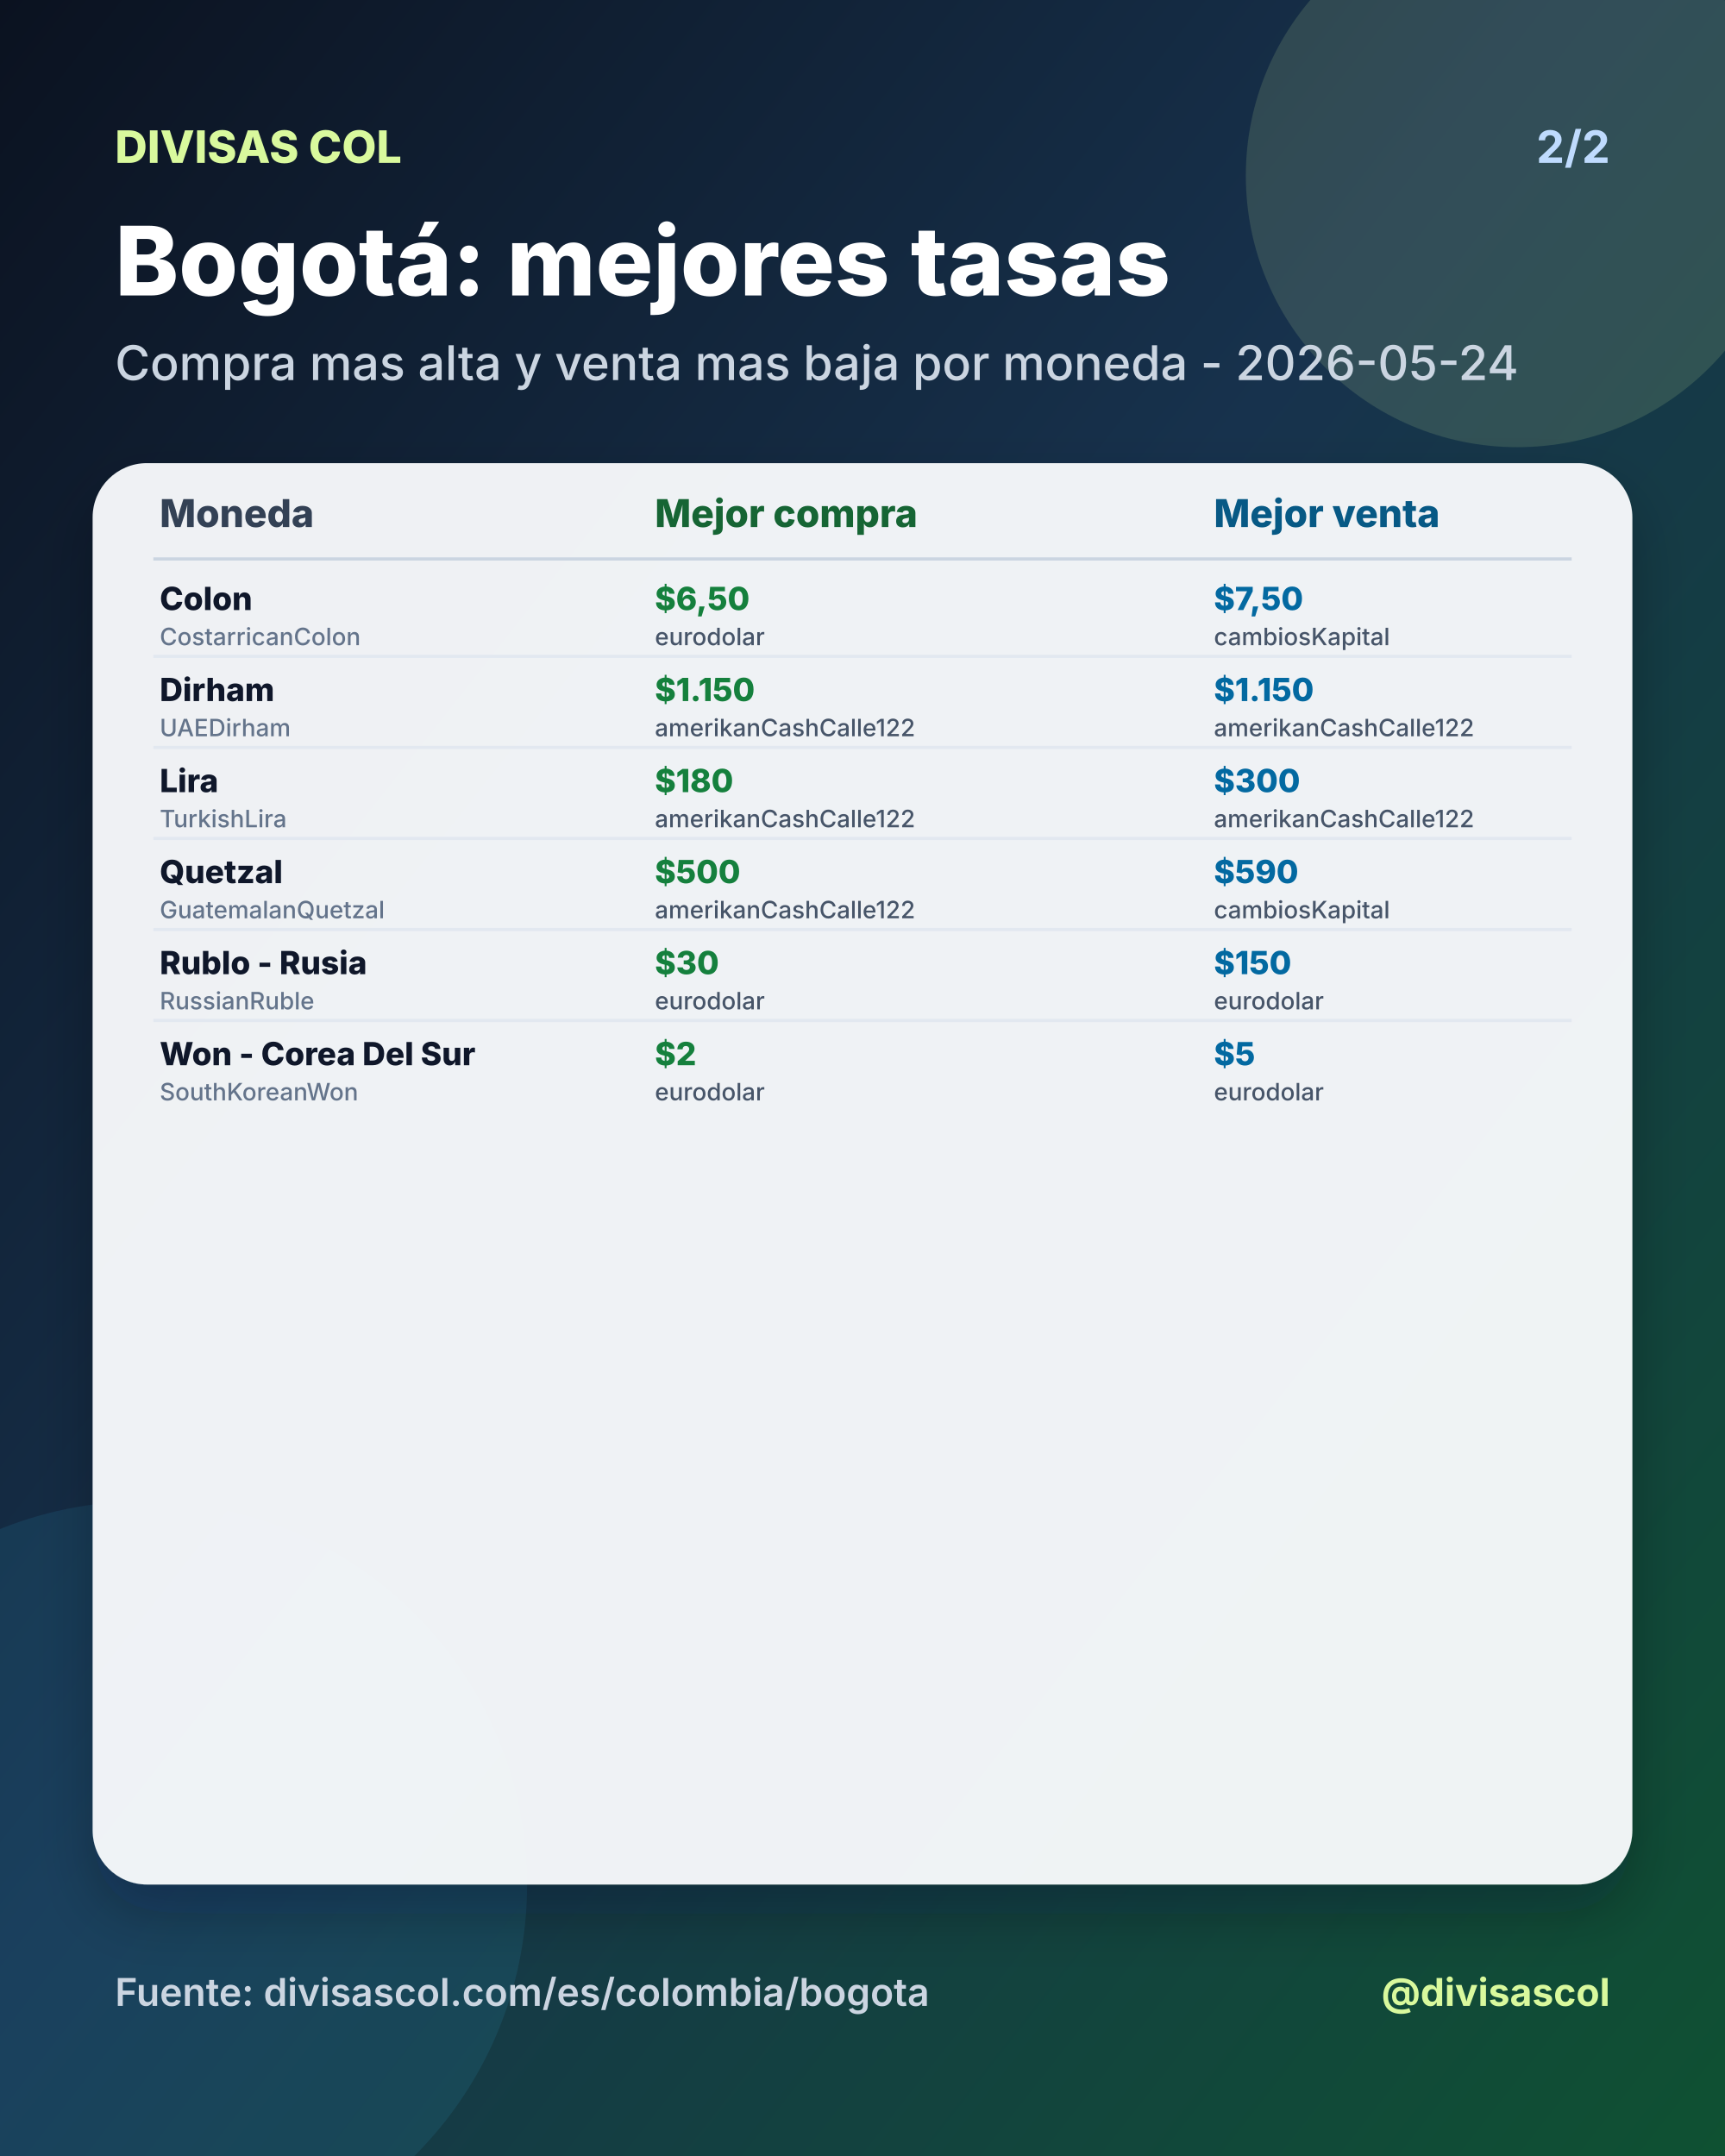
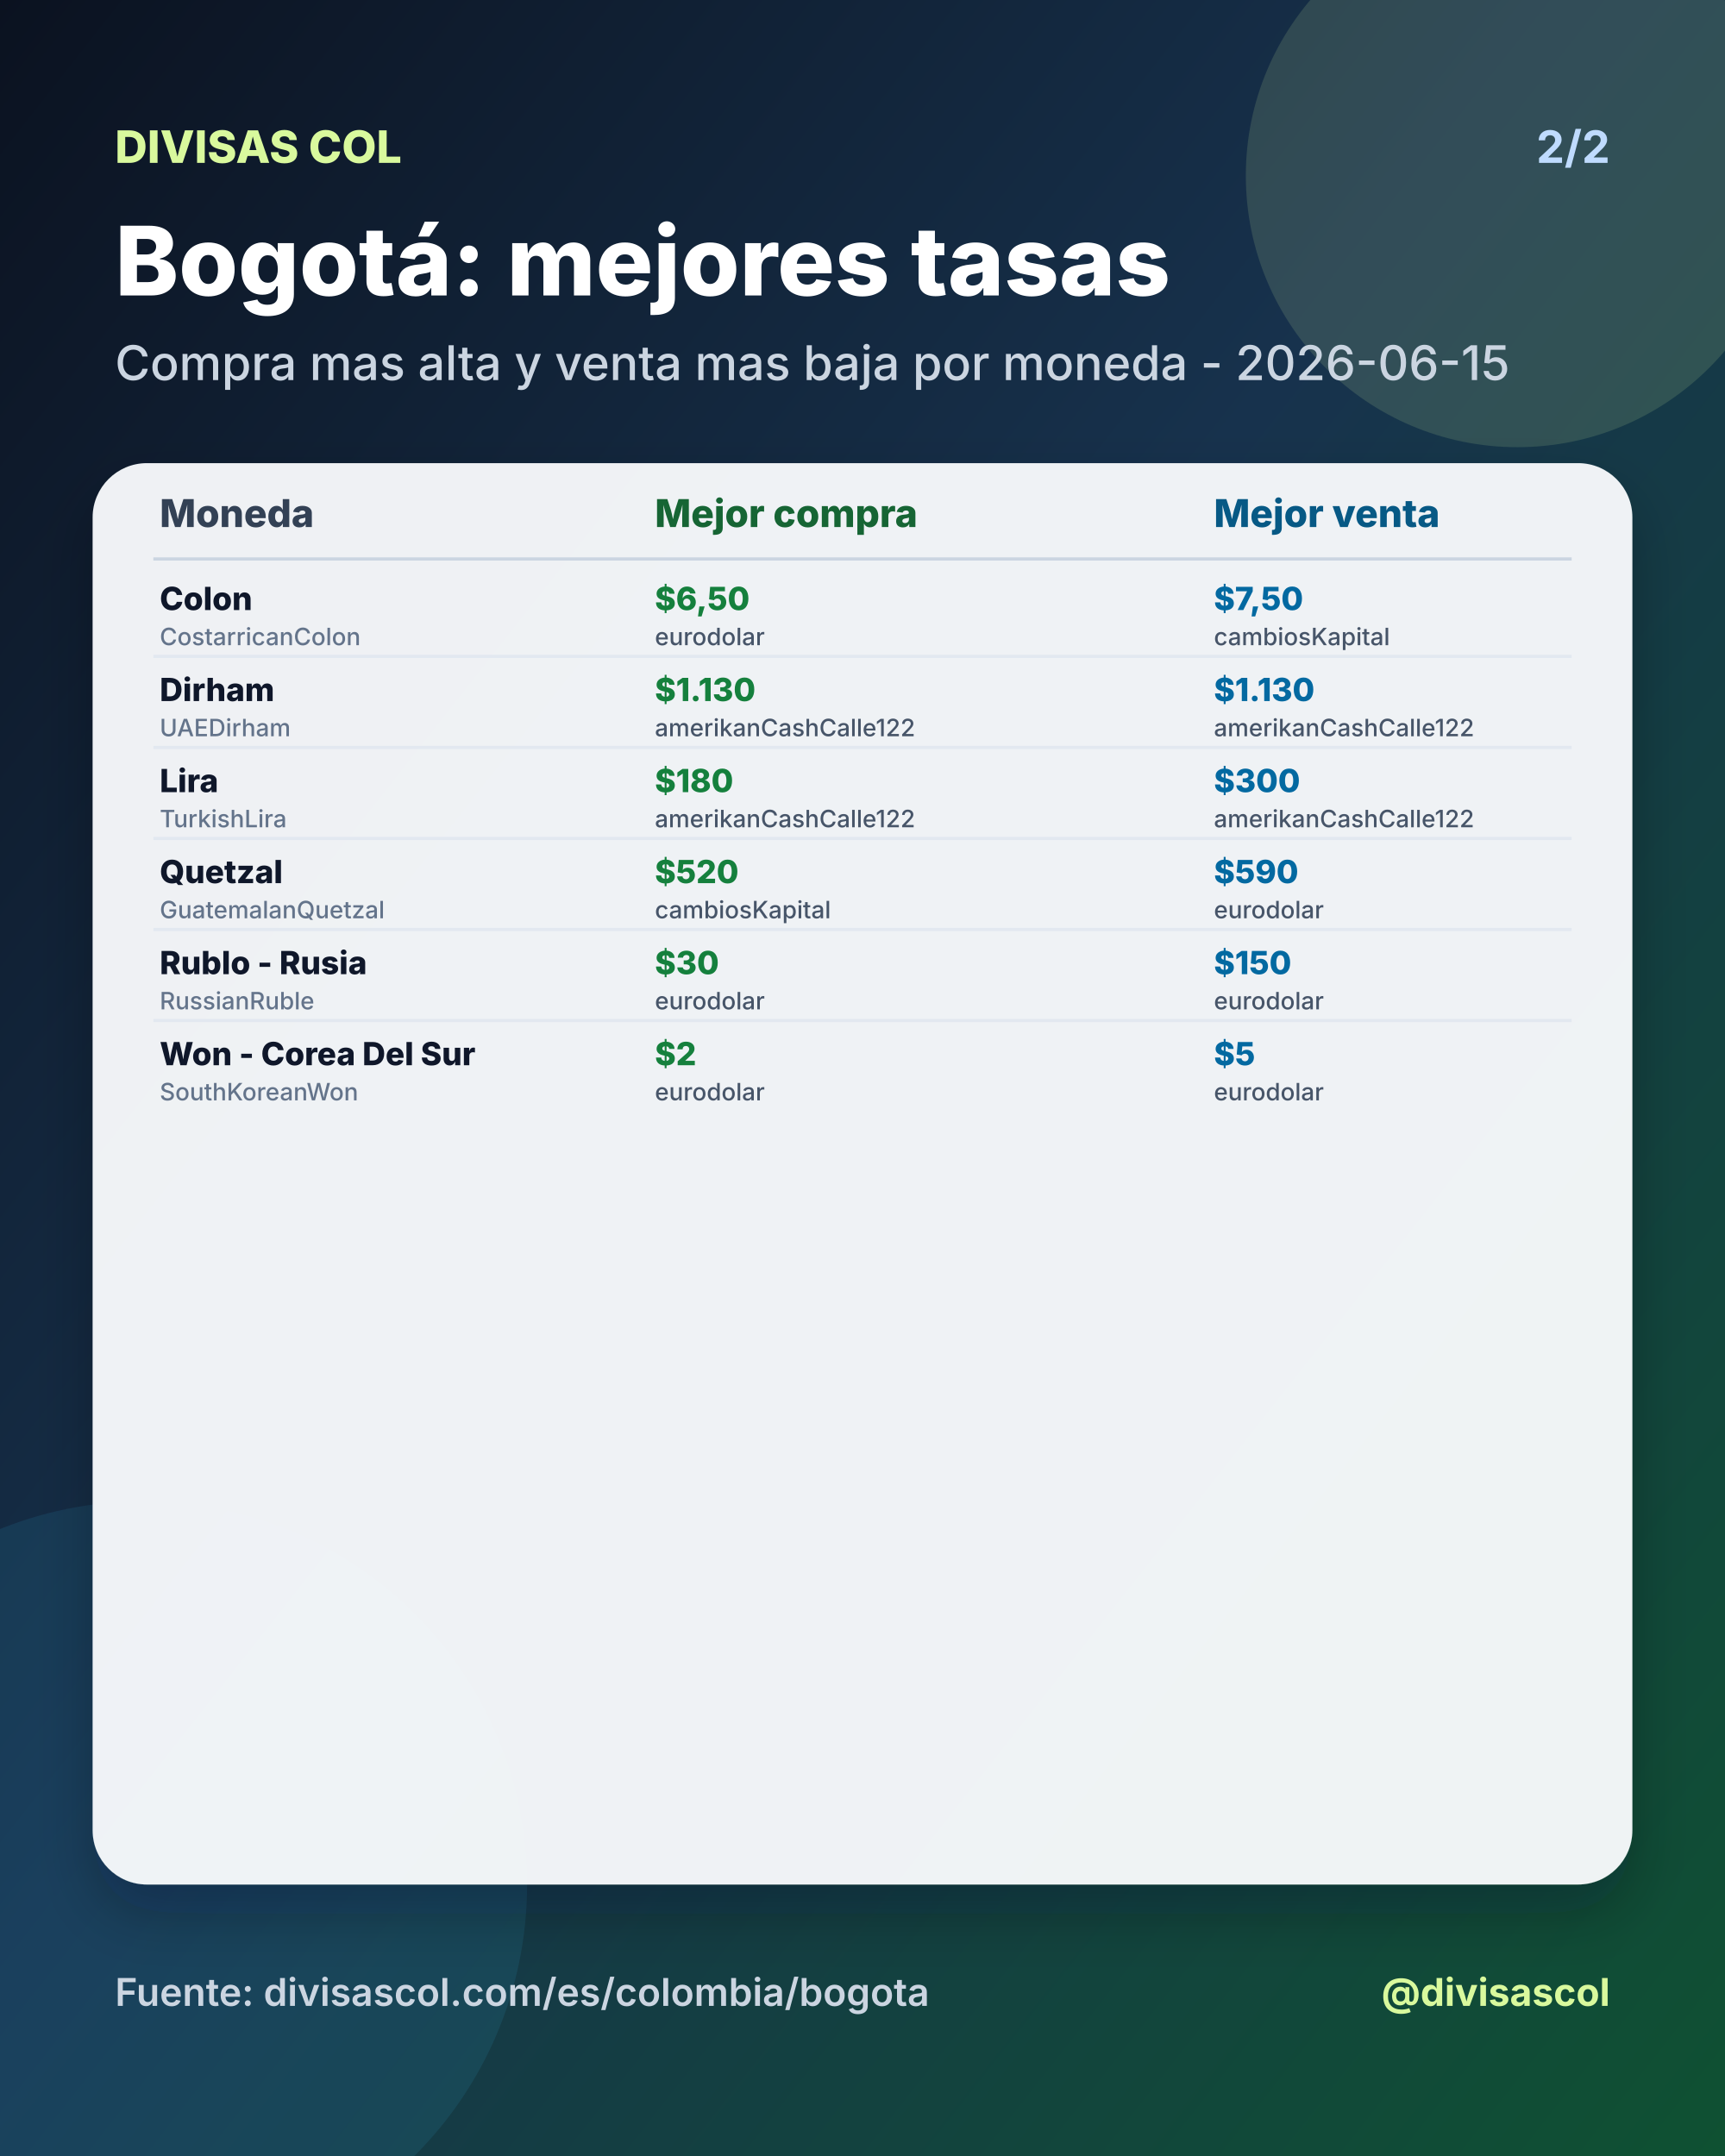
<svg xmlns="http://www.w3.org/2000/svg" width="1080" height="1350" viewBox="0 0 1080 1350">
  <defs>
    <linearGradient id="bg" x1="0" y1="0" x2="1" y2="1">
      <stop offset="0%" stop-color="#0b1220" />
      <stop offset="46%" stop-color="#17324d" />
      <stop offset="100%" stop-color="#0f5132" />
    </linearGradient>
    <filter id="shadow" x="-20%" y="-20%" width="140%" height="140%">
      <feDropShadow dx="0" dy="18" stdDeviation="18" flood-color="#020617" flood-opacity="0.28" />
    </filter>
  </defs>
  <rect width="1080" height="1350" fill="url(#bg)" />
  <circle cx="950" cy="110" r="170" fill="#d9f99d" opacity="0.14" />
  <circle cx="90" cy="1180" r="240" fill="#38bdf8" opacity="0.10" />
  <text x="72" y="102" fill="#d9f99d" font-size="28" font-family="Inter, Arial, sans-serif" font-weight="800" text-anchor="start">DIVISAS COL</text>
  <text x="1008" y="102" fill="#bfdbfe" font-size="28" font-family="Inter, Arial, sans-serif" font-weight="700" text-anchor="end">2/2</text>
  <text x="72" y="185" fill="#ffffff" font-size="60" font-family="Inter, Arial, sans-serif" font-weight="800" text-anchor="start">Bogotá: mejores tasas</text>
-   <text x="72" y="238" fill="#cbd5e1" font-size="30" font-family="Inter, Arial, sans-serif" font-weight="500" text-anchor="start">Compra mas alta y venta mas baja por moneda - 2026-05-24</text>
+   <text x="72" y="238" fill="#cbd5e1" font-size="30" font-family="Inter, Arial, sans-serif" font-weight="500" text-anchor="start">Compra mas alta y venta mas baja por moneda - 2026-06-15</text>
  <rect x="58" y="290" width="964" height="890" rx="34" fill="#f8fafc" opacity="0.96" filter="url(#shadow)" />
  <text x="100" y="330" fill="#334155" font-size="24" font-family="Inter, Arial, sans-serif" font-weight="800" text-anchor="start">Moneda</text>
  <text x="410" y="330" fill="#166534" font-size="24" font-family="Inter, Arial, sans-serif" font-weight="800" text-anchor="start">Mejor compra</text>
  <text x="760" y="330" fill="#075985" font-size="24" font-family="Inter, Arial, sans-serif" font-weight="800" text-anchor="start">Mejor venta</text>
  <line x1="96" y1="350" x2="984" y2="350" stroke="#cbd5e1" stroke-width="2" />
  <text x="100" y="382" fill="#0f172a" font-size="20" font-family="Inter, Arial, sans-serif" font-weight="800" text-anchor="start">Colon</text>
  <text x="100" y="404" fill="#64748b" font-size="15" font-family="Inter, Arial, sans-serif" font-weight="500" text-anchor="start">CostarricanColon</text>
  <text x="410" y="382" fill="#15803d" font-size="20" font-family="Inter, Arial, sans-serif" font-weight="800" text-anchor="start">$6,50</text>
  <text x="410" y="404" fill="#475569" font-size="15" font-family="Inter, Arial, sans-serif" font-weight="500" text-anchor="start">eurodolar</text>
  <text x="760" y="382" fill="#0369a1" font-size="20" font-family="Inter, Arial, sans-serif" font-weight="800" text-anchor="start">$7,50</text>
  <text x="760" y="404" fill="#475569" font-size="15" font-family="Inter, Arial, sans-serif" font-weight="500" text-anchor="start">cambiosKapital</text>
  <line x1="96" y1="411" x2="984" y2="411" stroke="#e2e8f0" stroke-width="2" />
  <text x="100" y="439" fill="#0f172a" font-size="20" font-family="Inter, Arial, sans-serif" font-weight="800" text-anchor="start">Dirham</text>
  <text x="100" y="461" fill="#64748b" font-size="15" font-family="Inter, Arial, sans-serif" font-weight="500" text-anchor="start">UAEDirham</text>
-   <text x="410" y="439" fill="#15803d" font-size="20" font-family="Inter, Arial, sans-serif" font-weight="800" text-anchor="start">$1.150</text>
+   <text x="410" y="439" fill="#15803d" font-size="20" font-family="Inter, Arial, sans-serif" font-weight="800" text-anchor="start">$1.130</text>
  <text x="410" y="461" fill="#475569" font-size="15" font-family="Inter, Arial, sans-serif" font-weight="500" text-anchor="start">amerikanCashCalle122</text>
-   <text x="760" y="439" fill="#0369a1" font-size="20" font-family="Inter, Arial, sans-serif" font-weight="800" text-anchor="start">$1.150</text>
+   <text x="760" y="439" fill="#0369a1" font-size="20" font-family="Inter, Arial, sans-serif" font-weight="800" text-anchor="start">$1.130</text>
  <text x="760" y="461" fill="#475569" font-size="15" font-family="Inter, Arial, sans-serif" font-weight="500" text-anchor="start">amerikanCashCalle122</text>
  <line x1="96" y1="468" x2="984" y2="468" stroke="#e2e8f0" stroke-width="2" />
  <text x="100" y="496" fill="#0f172a" font-size="20" font-family="Inter, Arial, sans-serif" font-weight="800" text-anchor="start">Lira</text>
  <text x="100" y="518" fill="#64748b" font-size="15" font-family="Inter, Arial, sans-serif" font-weight="500" text-anchor="start">TurkishLira</text>
  <text x="410" y="496" fill="#15803d" font-size="20" font-family="Inter, Arial, sans-serif" font-weight="800" text-anchor="start">$180</text>
  <text x="410" y="518" fill="#475569" font-size="15" font-family="Inter, Arial, sans-serif" font-weight="500" text-anchor="start">amerikanCashCalle122</text>
  <text x="760" y="496" fill="#0369a1" font-size="20" font-family="Inter, Arial, sans-serif" font-weight="800" text-anchor="start">$300</text>
  <text x="760" y="518" fill="#475569" font-size="15" font-family="Inter, Arial, sans-serif" font-weight="500" text-anchor="start">amerikanCashCalle122</text>
  <line x1="96" y1="525" x2="984" y2="525" stroke="#e2e8f0" stroke-width="2" />
  <text x="100" y="553" fill="#0f172a" font-size="20" font-family="Inter, Arial, sans-serif" font-weight="800" text-anchor="start">Quetzal</text>
  <text x="100" y="575" fill="#64748b" font-size="15" font-family="Inter, Arial, sans-serif" font-weight="500" text-anchor="start">GuatemalanQuetzal</text>
-   <text x="410" y="553" fill="#15803d" font-size="20" font-family="Inter, Arial, sans-serif" font-weight="800" text-anchor="start">$500</text>
-   <text x="410" y="575" fill="#475569" font-size="15" font-family="Inter, Arial, sans-serif" font-weight="500" text-anchor="start">amerikanCashCalle122</text>
+   <text x="410" y="553" fill="#15803d" font-size="20" font-family="Inter, Arial, sans-serif" font-weight="800" text-anchor="start">$520</text>
+   <text x="410" y="575" fill="#475569" font-size="15" font-family="Inter, Arial, sans-serif" font-weight="500" text-anchor="start">cambiosKapital</text>
  <text x="760" y="553" fill="#0369a1" font-size="20" font-family="Inter, Arial, sans-serif" font-weight="800" text-anchor="start">$590</text>
-   <text x="760" y="575" fill="#475569" font-size="15" font-family="Inter, Arial, sans-serif" font-weight="500" text-anchor="start">cambiosKapital</text>
+   <text x="760" y="575" fill="#475569" font-size="15" font-family="Inter, Arial, sans-serif" font-weight="500" text-anchor="start">eurodolar</text>
  <line x1="96" y1="582" x2="984" y2="582" stroke="#e2e8f0" stroke-width="2" />
  <text x="100" y="610" fill="#0f172a" font-size="20" font-family="Inter, Arial, sans-serif" font-weight="800" text-anchor="start">Rublo - Rusia</text>
  <text x="100" y="632" fill="#64748b" font-size="15" font-family="Inter, Arial, sans-serif" font-weight="500" text-anchor="start">RussianRuble</text>
  <text x="410" y="610" fill="#15803d" font-size="20" font-family="Inter, Arial, sans-serif" font-weight="800" text-anchor="start">$30</text>
  <text x="410" y="632" fill="#475569" font-size="15" font-family="Inter, Arial, sans-serif" font-weight="500" text-anchor="start">eurodolar</text>
  <text x="760" y="610" fill="#0369a1" font-size="20" font-family="Inter, Arial, sans-serif" font-weight="800" text-anchor="start">$150</text>
  <text x="760" y="632" fill="#475569" font-size="15" font-family="Inter, Arial, sans-serif" font-weight="500" text-anchor="start">eurodolar</text>
  <line x1="96" y1="639" x2="984" y2="639" stroke="#e2e8f0" stroke-width="2" />
  <text x="100" y="667" fill="#0f172a" font-size="20" font-family="Inter, Arial, sans-serif" font-weight="800" text-anchor="start">Won - Corea Del Sur</text>
  <text x="100" y="689" fill="#64748b" font-size="15" font-family="Inter, Arial, sans-serif" font-weight="500" text-anchor="start">SouthKoreanWon</text>
  <text x="410" y="667" fill="#15803d" font-size="20" font-family="Inter, Arial, sans-serif" font-weight="800" text-anchor="start">$2</text>
  <text x="410" y="689" fill="#475569" font-size="15" font-family="Inter, Arial, sans-serif" font-weight="500" text-anchor="start">eurodolar</text>
  <text x="760" y="667" fill="#0369a1" font-size="20" font-family="Inter, Arial, sans-serif" font-weight="800" text-anchor="start">$5</text>
  <text x="760" y="689" fill="#475569" font-size="15" font-family="Inter, Arial, sans-serif" font-weight="500" text-anchor="start">eurodolar</text>
  <text x="72" y="1256" fill="#cbd5e1" font-size="24" font-family="Inter, Arial, sans-serif" font-weight="600" text-anchor="start">Fuente: divisascol.com/es/colombia/bogota</text>
  <text x="1008" y="1256" fill="#d9f99d" font-size="24" font-family="Inter, Arial, sans-serif" font-weight="700" text-anchor="end">@divisascol</text>
</svg>
